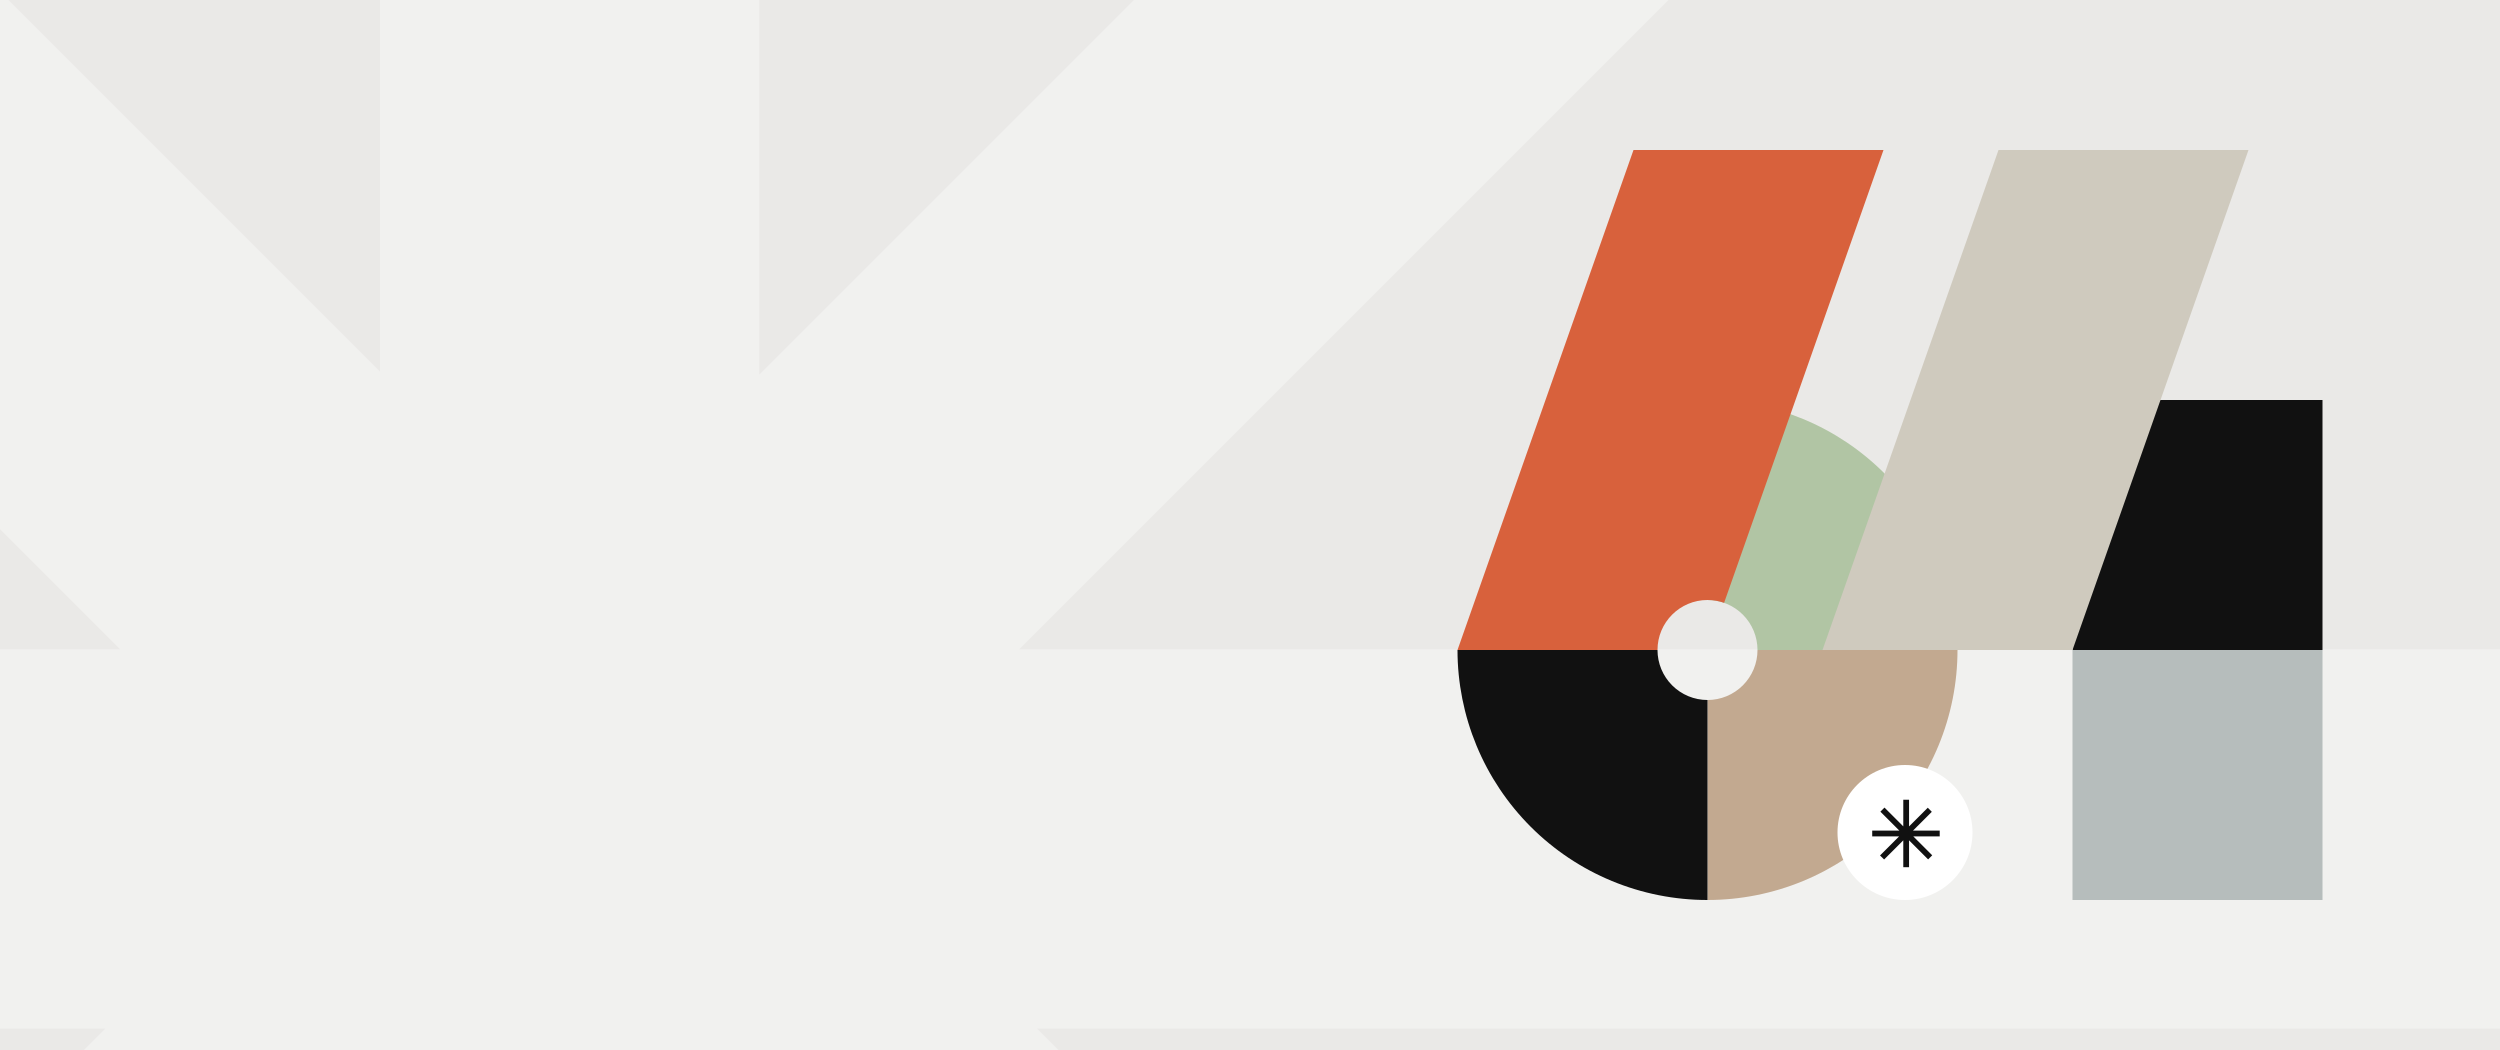
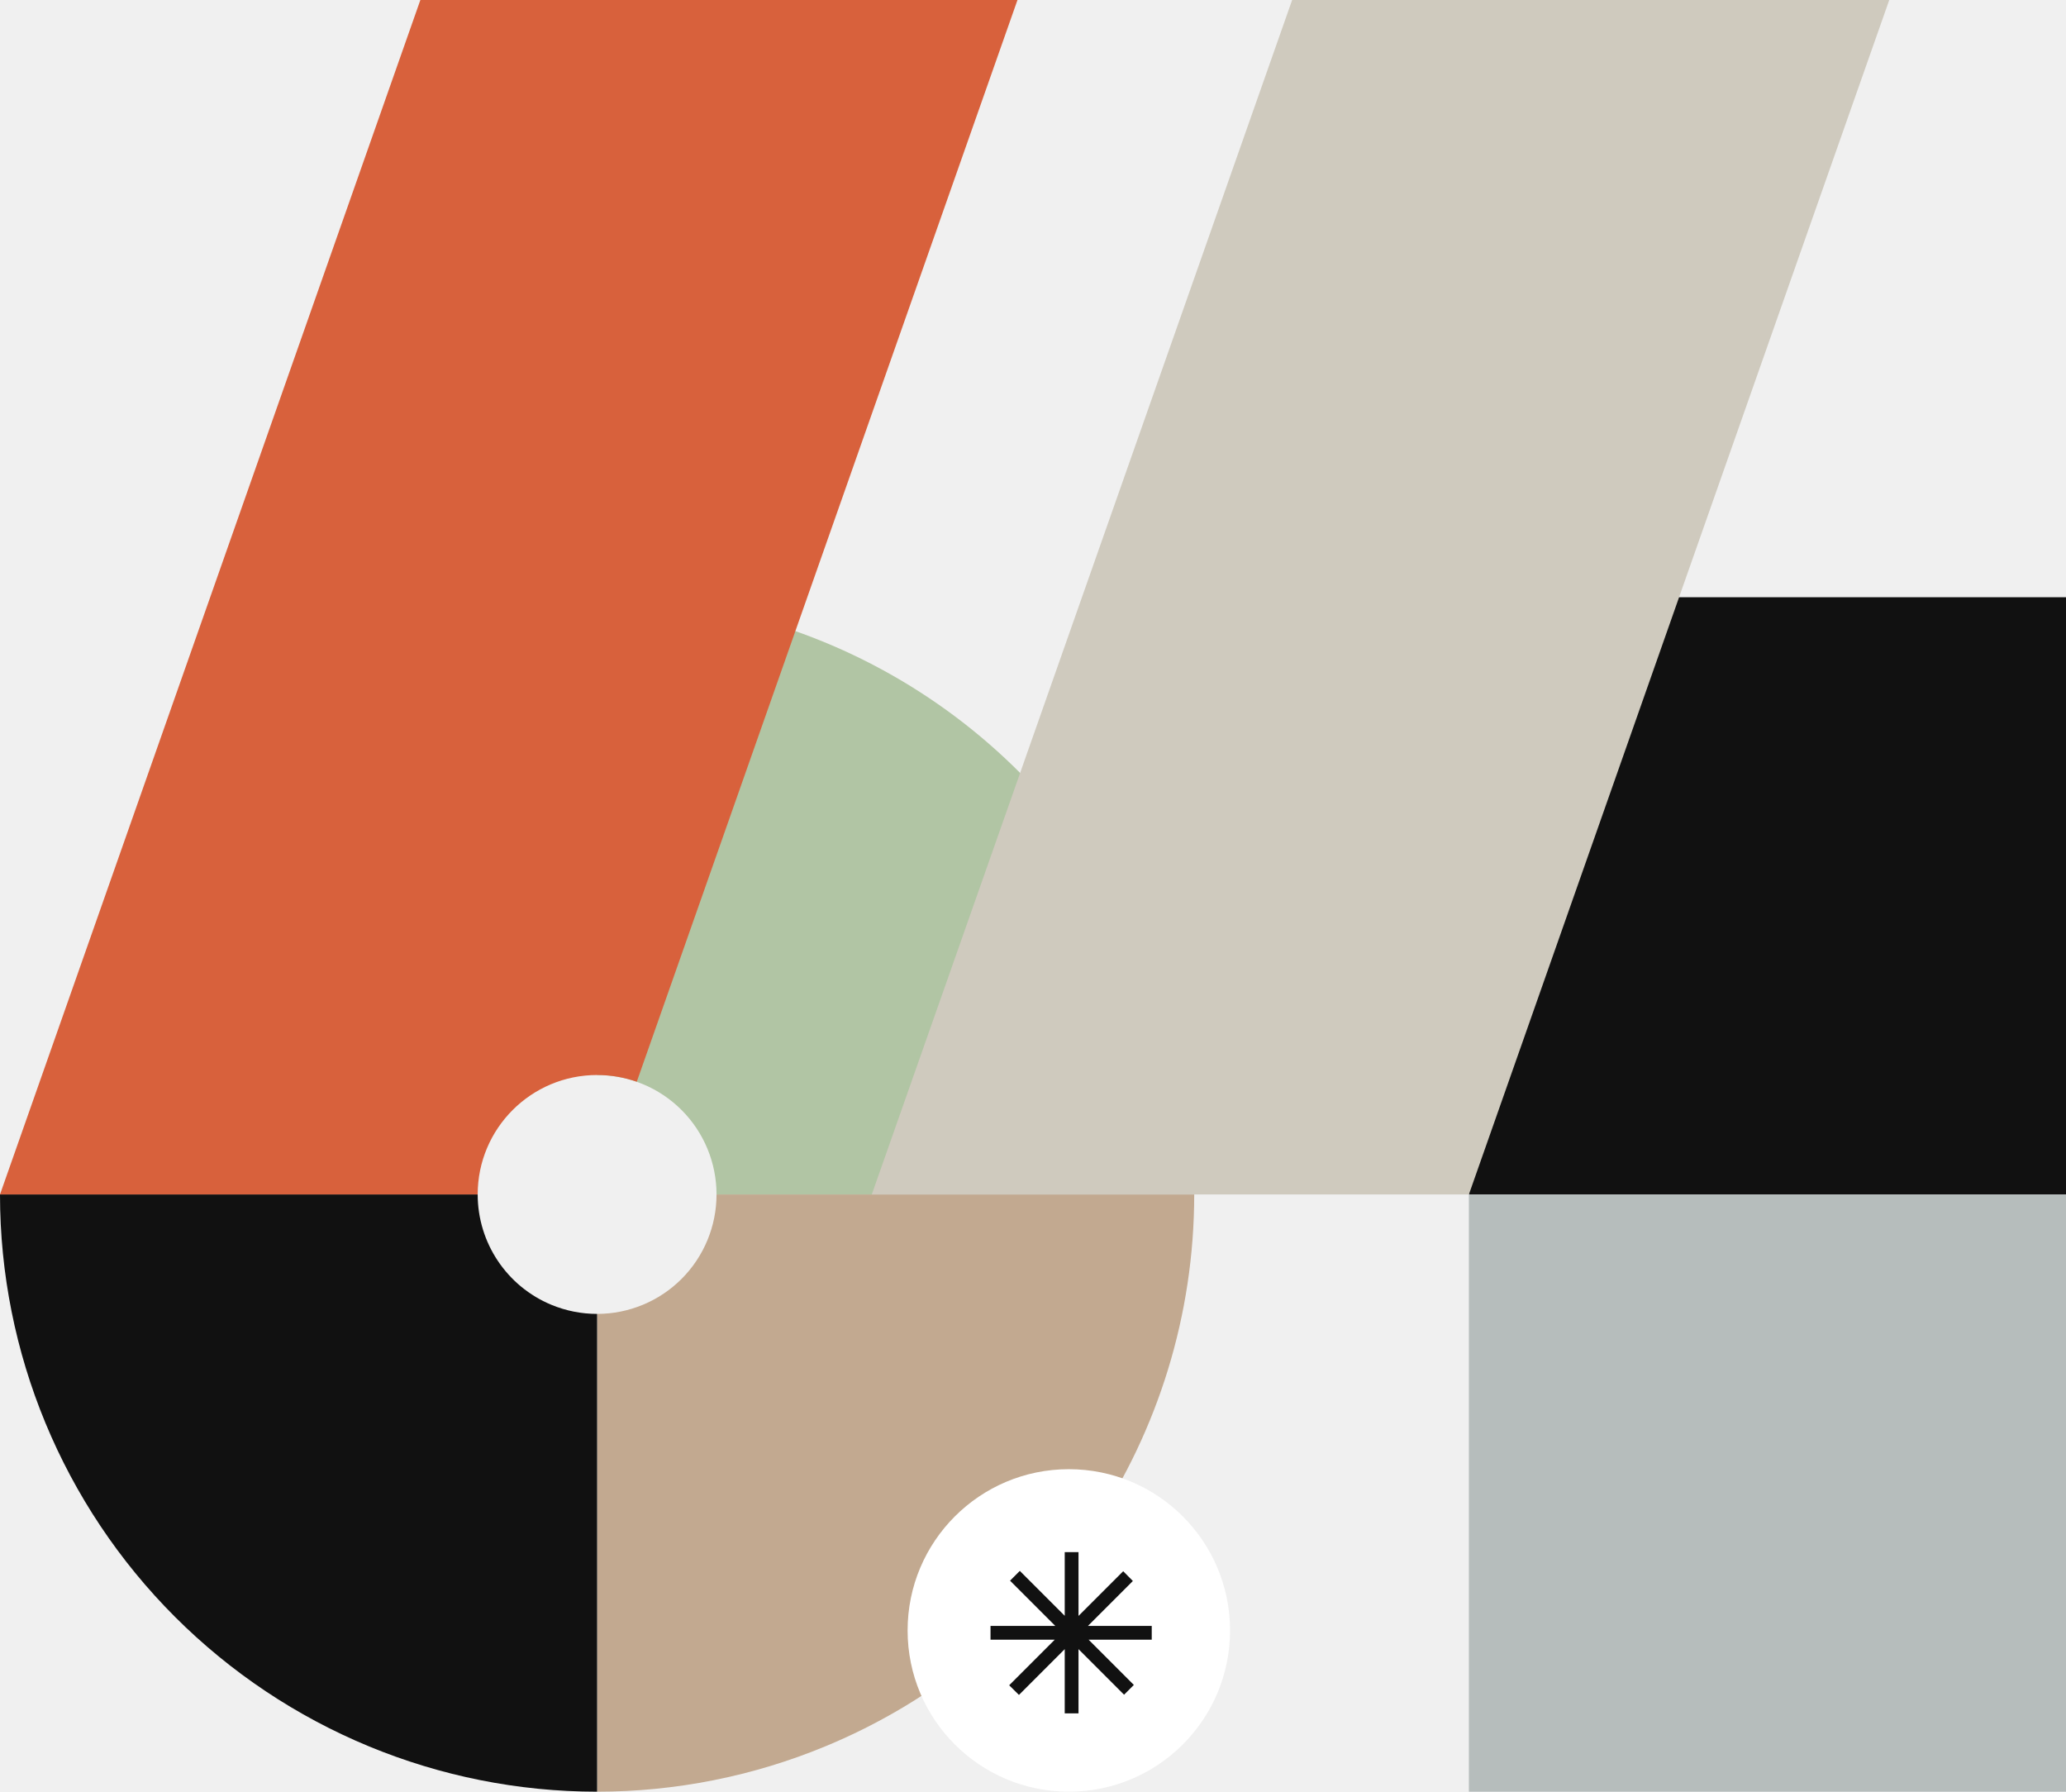
- <svg xmlns="http://www.w3.org/2000/svg" width="1000" height="420" viewBox="0 0 1000 420" fill="none">
-   <g clip-path="url(#clip0_945_5546)">
-     <rect width="1000" height="420" fill="#EAE9E7" />
-     <path d="M303.711 -552.516V149.852L795.846 -342.283L902.156 -234.778L407.632 259.746H1110V411.448H414.799L912.907 909.556L805.402 1017.06L303.711 515.37V1222.52H152.009V515.37L-352.071 1019.45L-459.577 913.139L42.115 411.448H-665.031V259.746H48.087L-450.021 -238.361L-342.515 -345.867L152.009 148.657V-552.516H303.711Z" fill="white" fill-opacity="0.35" />
-     <path d="M783 260C783 273.132 780.413 286.136 775.388 298.268C770.362 310.401 762.997 321.425 753.711 330.711C744.425 339.997 733.401 347.362 721.268 352.388C709.136 357.413 696.132 360 683 360L683 280C685.626 280 688.227 279.483 690.654 278.478C693.08 277.472 695.285 275.999 697.142 274.142C698.999 272.285 700.472 270.08 701.478 267.654C702.483 265.227 703 262.626 703 260H783Z" fill="#C2A990" />
-     <path d="M683 160C696.132 160 709.136 162.587 721.268 167.612C733.401 172.638 744.425 180.003 753.711 189.289C762.997 198.575 770.362 209.599 775.388 221.732C780.413 233.864 783 246.868 783 260L703 260C703 257.374 702.483 254.773 701.478 252.346C700.472 249.92 698.999 247.715 697.142 245.858C695.285 244.001 693.08 242.528 690.654 241.522C688.227 240.517 685.626 240 683 240V160Z" fill="#B1C5A4" />
-     <path d="M683 360C669.868 360 656.864 357.413 644.732 352.388C632.599 347.362 621.575 339.996 612.289 330.711C603.003 321.425 595.637 310.401 590.612 298.268C585.587 286.136 583 273.132 583 260L663 260C663 262.626 663.517 265.227 664.522 267.654C665.527 270.08 667.001 272.285 668.858 274.142C670.715 275.999 672.92 277.472 675.346 278.478C677.773 279.483 680.374 280 683 280L683 360Z" fill="#111111" />
-     <path fill-rule="evenodd" clip-rule="evenodd" d="M753.4 60H653.4L583 260L663 260C663 248.954 671.954 240 683 240C685.329 240 687.564 240.398 689.642 241.129L753.4 60Z" fill="#D8613C" />
-     <rect x="829" y="160" width="100" height="100" fill="#111111" />
-     <rect x="829" y="260" width="100" height="100" fill="#B6BDBC" />
-     <path d="M799.4 60H899.4L829 260H729L799.4 60Z" fill="#CFCABE" />
-     <circle cx="762" cy="333" r="27" fill="white" />
-     <path d="M763.621 319.886V330.569L771.107 323.084L772.724 324.719L765.202 332.241H775.886V334.549H765.311L772.888 342.125L771.252 343.761L763.621 336.129V346.886H761.314V336.129L753.646 343.797L752.011 342.18L759.642 334.549H748.886V332.241H759.733L752.156 324.664L753.792 323.029L761.314 330.551V319.886H763.621Z" fill="#111111" />
-   </g>
-   <defs>
-     <clipPath id="clip0_945_5546">
-       <rect width="1000" height="420" fill="white" />
-     </clipPath>
-   </defs>
+ <svg xmlns="http://www.w3.org/2000/svg" width="346" height="300" fill="none" viewBox="0 0 346 300">
+   <path fill="#C2A990" d="M200 200a100.006 100.006 0 0 1-61.732 92.388A100.006 100.006 0 0 1 100 300v-80a20.006 20.006 0 0 0 14.142-5.858A20.006 20.006 0 0 0 120 200h80Z" />
+   <path fill="#B1C5A4" d="M100 100a100.006 100.006 0 0 1 92.388 61.732A100.006 100.006 0 0 1 200 200h-80a20.006 20.006 0 0 0-5.858-14.142A20.006 20.006 0 0 0 100 180v-80Z" />
+   <path fill="#111" d="M100 300a100.01 100.01 0 0 1-70.71-29.289A100 100 0 0 1 0 200h80a20.005 20.005 0 0 0 12.346 18.478A20.002 20.002 0 0 0 100 220v80Z" />
+   <path fill="#D8613C" fill-rule="evenodd" d="M170.4 0h-100L0 200h80c0-11.046 8.954-20 20-20 2.329 0 4.564.398 6.642 1.129L170.4 0Z" clip-rule="evenodd" />
+   <path fill="#111" d="M246 100h100v100H246z" />
+   <path fill="#B6BDBC" d="M246 200h100v100H246z" />
+   <path fill="#CFCABE" d="M216.4 0h100L246 200H146L216.4 0Z" />
+   <circle cx="179" cy="273" r="27" fill="#fff" />
+   <path fill="#111" d="M180.621 259.886v10.683l7.486-7.485 1.617 1.635-7.522 7.522h10.684v2.308h-10.575l7.577 7.576-1.636 1.636-7.631-7.632v10.757h-2.307v-10.757l-7.668 7.668-1.635-1.617 7.631-7.631h-10.756v-2.308h10.847l-7.577-7.577 1.635-1.635 7.523 7.522v-10.665h2.307Z" />
</svg>
